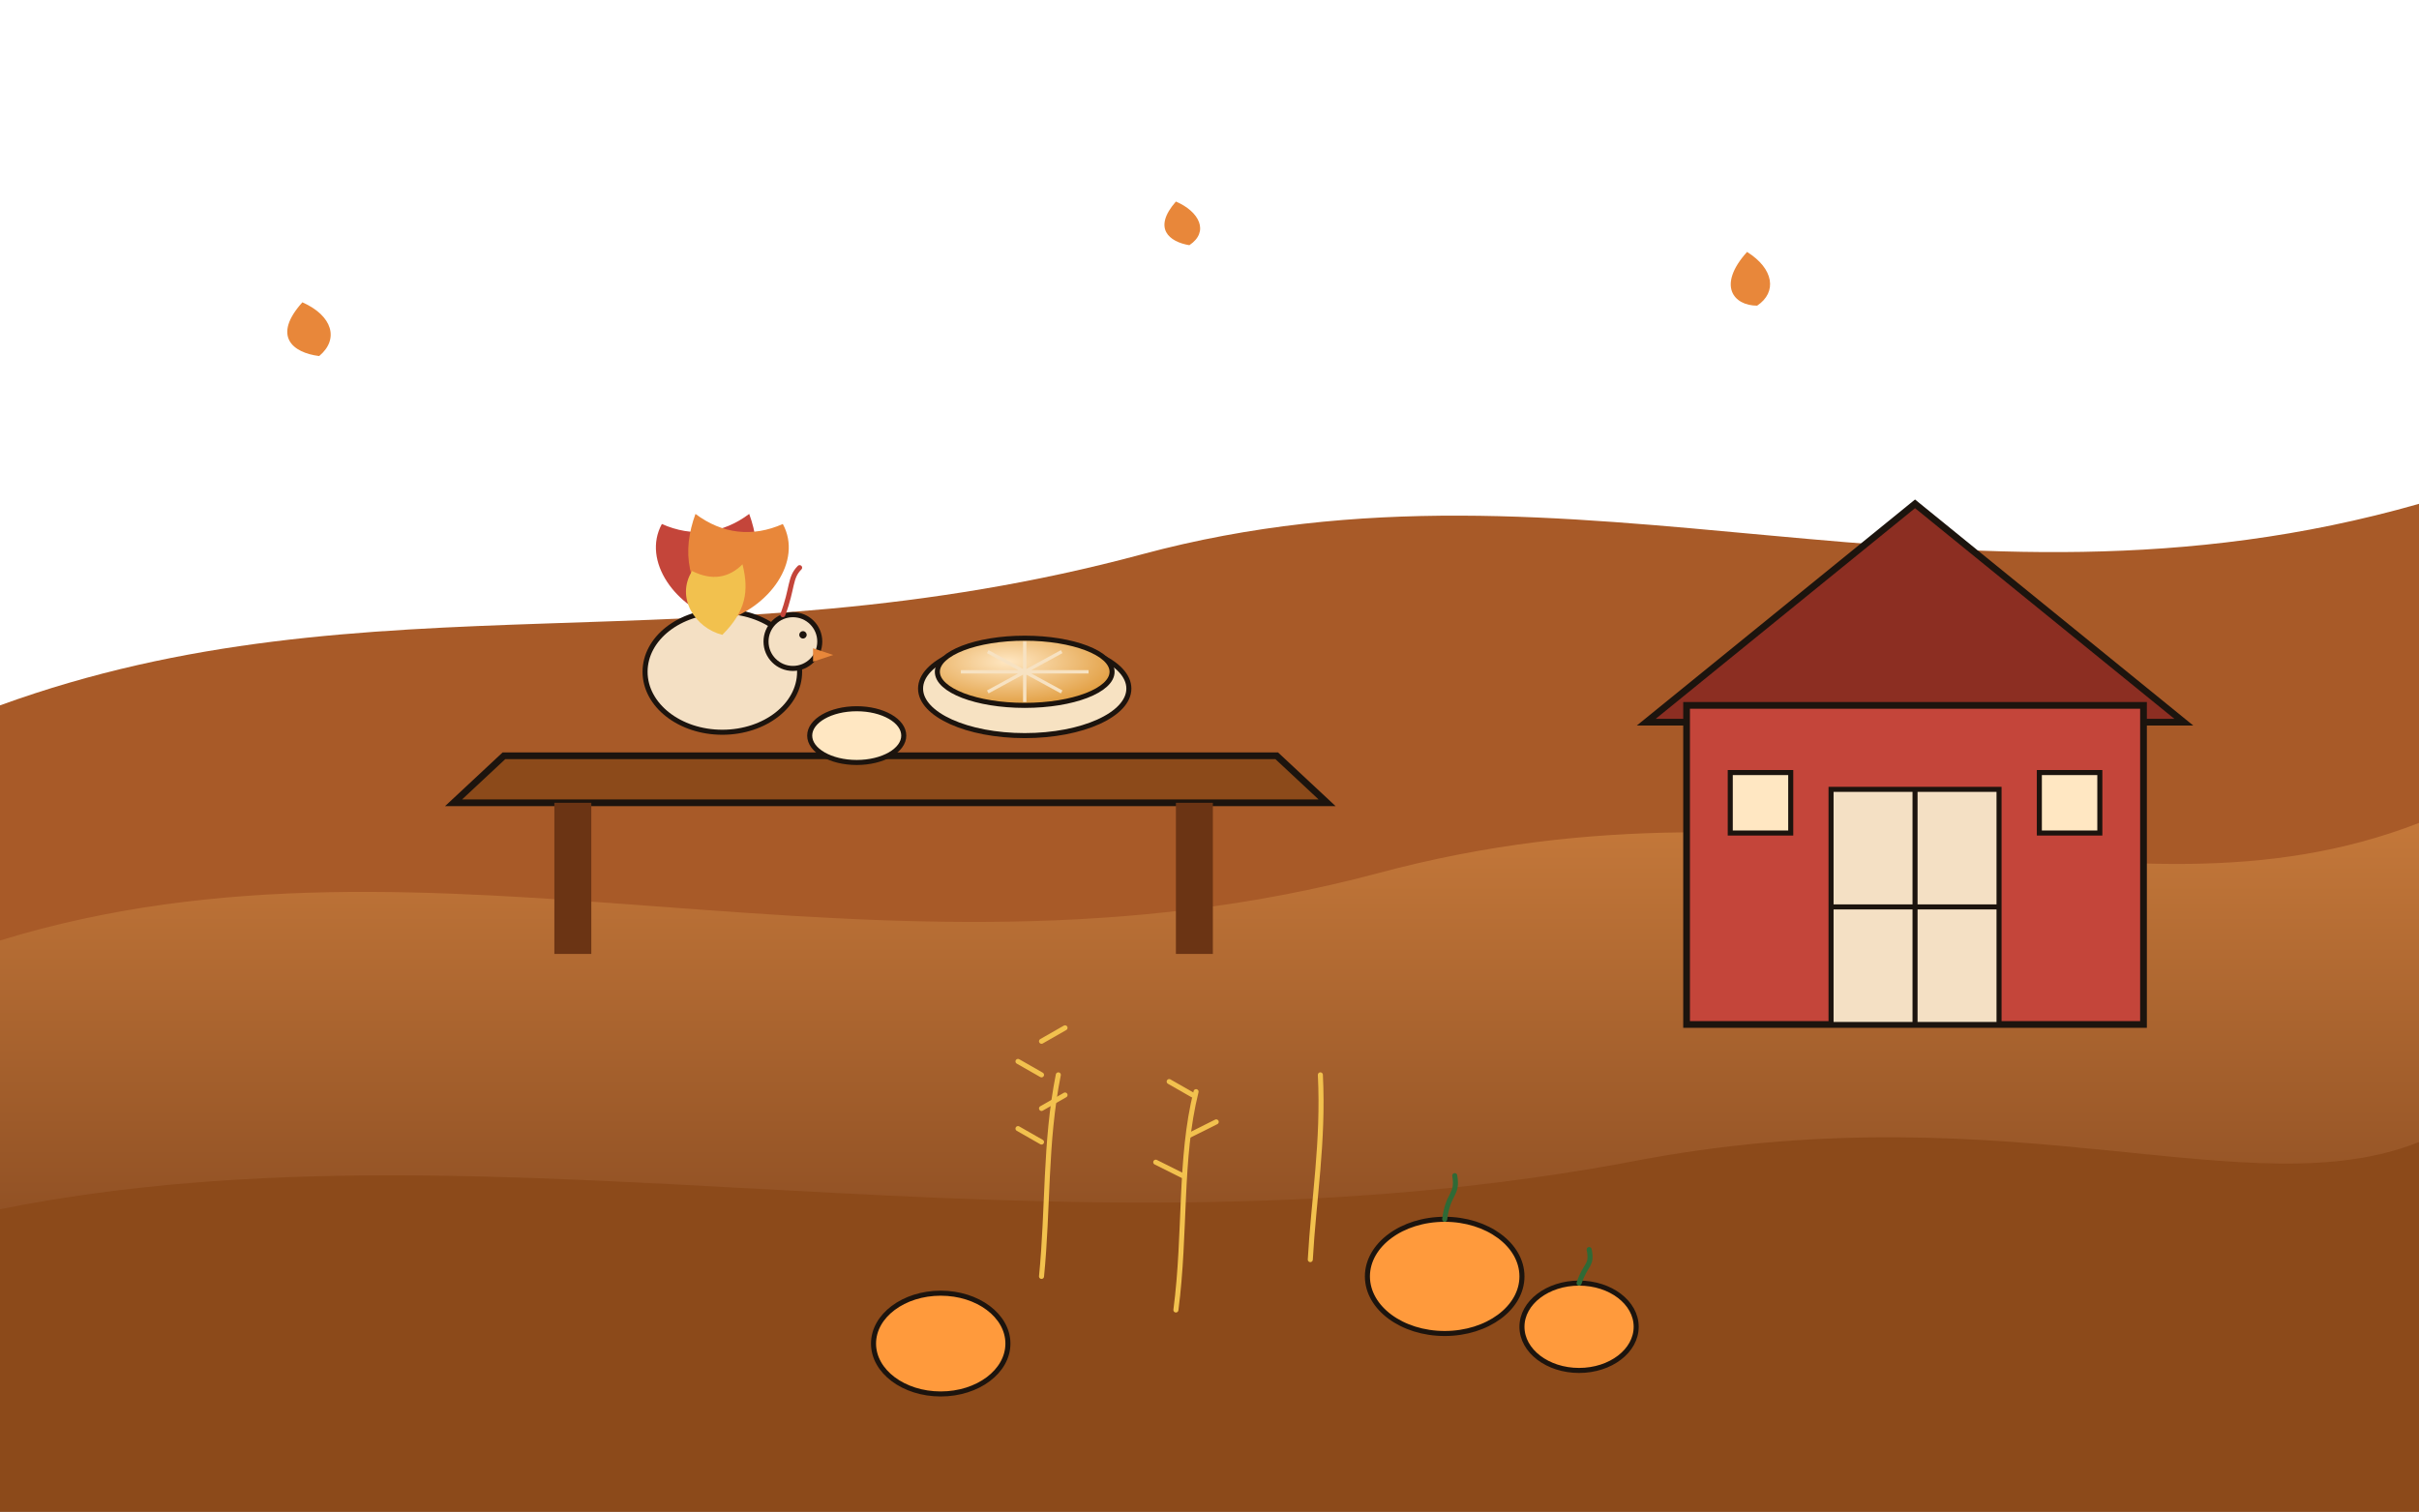
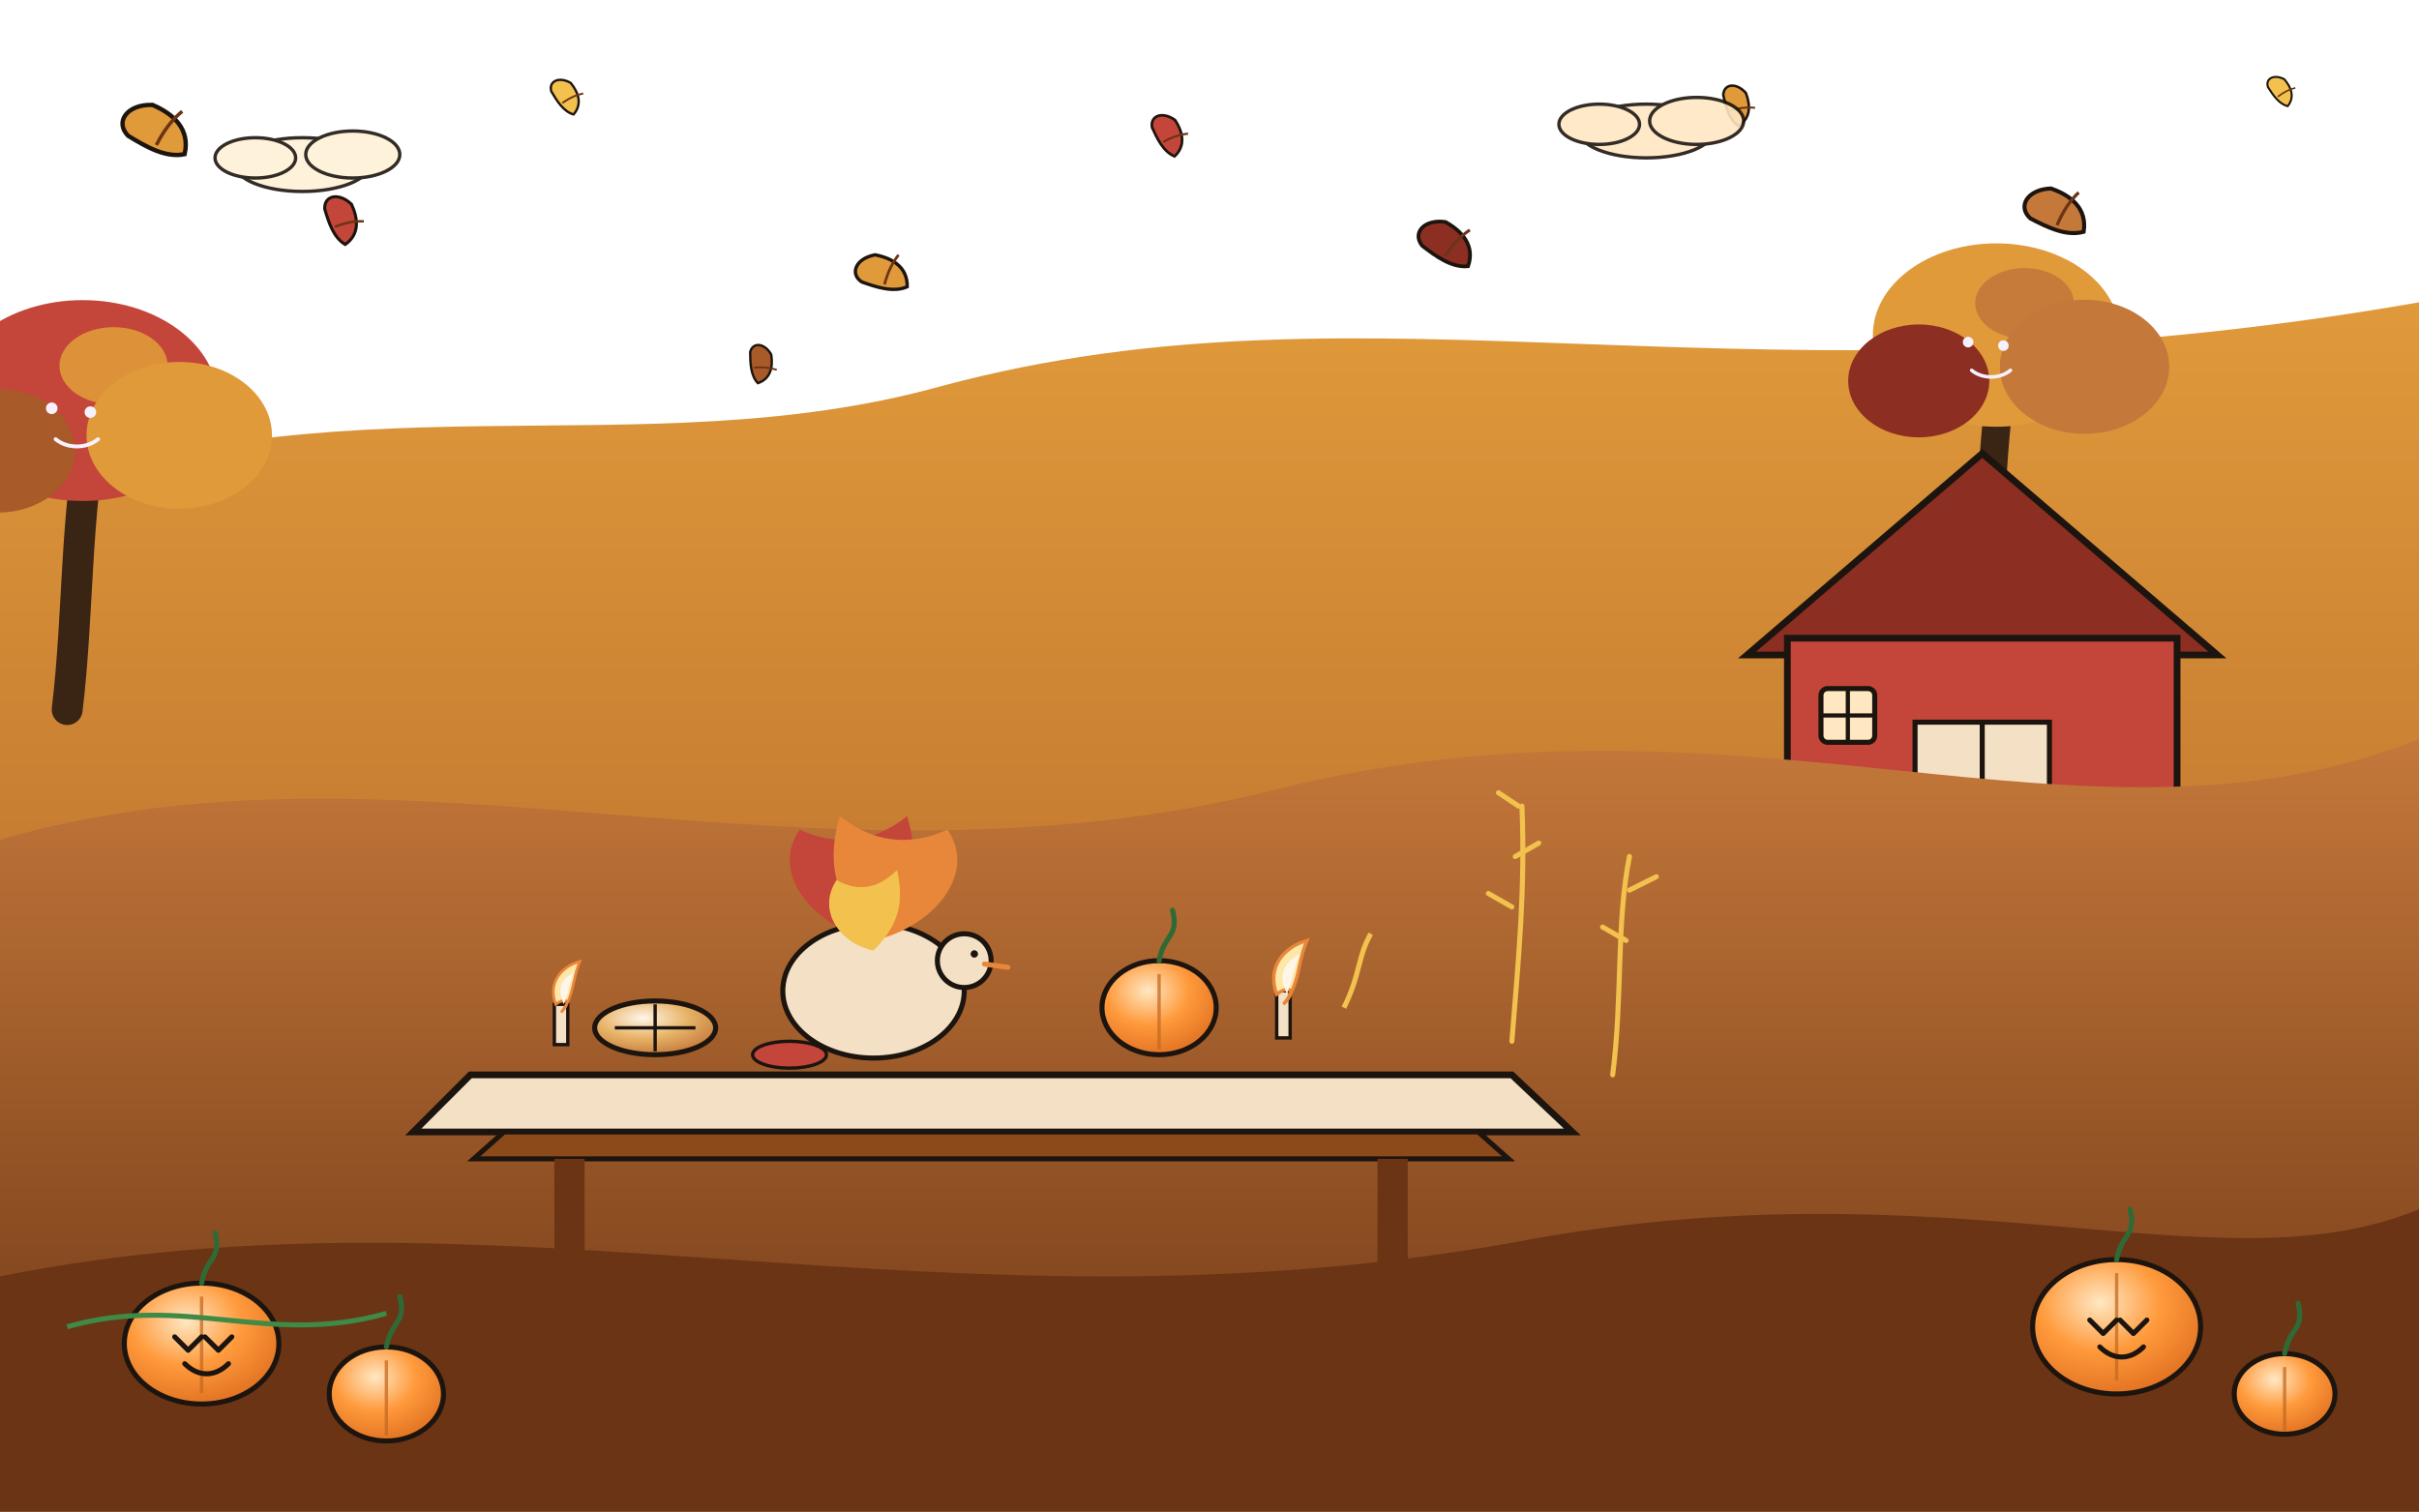
<svg xmlns="http://www.w3.org/2000/svg" viewBox="0 0 1440 900" fill="none" id="scene-site">
  <defs>
-     <linearGradient id="tg-hill" x1="0" y1="0" x2="0" y2="1">
+     <linearGradient id="back" x1="0" y1="0" x2="0" y2="1">
+       <stop offset="0" stop-color="#E09A3A" />
+       <stop offset="1" stop-color="#A85A28" />
+     </linearGradient>
+     <linearGradient id="mid" x1="0" y1="0" x2="0" y2="1">
      <stop offset="0" stop-color="#C4783A" />
      <stop offset="1" stop-color="#6B3414" />
    </linearGradient>
-     <radialGradient id="tg-pie" cx="40%" cy="35%" r="70%">
+     <radialGradient id="pumpkin" cx="40%" cy="32%" r="72%">
      <stop offset="0" stop-color="#FFE7C2" />
-       <stop offset="1" stop-color="#E09A3A" />
+       <stop offset="0.5" stop-color="#FF9A3C" />
+       <stop offset="1" stop-color="#E07020" />
+     </radialGradient>
+     <radialGradient id="pie" cx="40%" cy="32%" r="72%">
+       <stop offset="0" stop-color="#FFF6EA" />
+       <stop offset="0.5" stop-color="#E8B56A" />
+       <stop offset="1" stop-color="#C4783A" />
    </radialGradient>
  </defs>
-   <path d="M0 420C220 340 420 400 680 330C940 260 1160 380 1440 300V900H0Z" fill="#A85A28" />
-   <path d="M0 560C260 480 520 600 820 520C1080 450 1260 560 1440 490V900H0Z" fill="url(#tg-hill)" />
-   <path d="M0 720C300 660 620 760 980 690C1200 650 1340 720 1440 680V900H0Z" fill="#8C4A1A" />
+   <g id="falling-leaves">
+     <g transform="translate(90 60) rotate(-18) scale(1.3)">
+       <path fill="#E09A3A" stroke="#1C140E" stroke-width="2" d="M0 2c8 7 13 16 7 26-9-1-16-9-22-16-4-8 4-14 15-10z" />
+       <path d="M-4 20c6-6 11-9 16-11" stroke="#6B3414" stroke-width="1.6" fill="none" />
+     </g>
+     <g transform="translate(210 120) rotate(24) scale(0.9)">
+       <path fill="#C4453A" stroke="#1C140E" stroke-width="2" d="M0 2c8 7 13 16 7 26-9-1-16-9-22-16-4-8 4-14 15-10z" />
+       <path d="M-4 20c6-6 11-9 16-11" stroke="#6B3414" stroke-width="1.6" fill="none" />
+     </g>
+     <g transform="translate(340 48) rotate(10) scale(0.7)">
+       <path fill="#F2C14E" stroke="#1C140E" stroke-width="2" d="M0 2c8 7 13 16 7 26-9-1-16-9-22-16-4-8 4-14 15-10z" />
+       <path d="M-4 20c6-6 11-9 16-11" stroke="#6B3414" stroke-width="1.6" fill="none" />
+     </g>
+     <g transform="translate(520 150) rotate(-30) scale(1)">
+       <path fill="#E09A3A" stroke="#1C140E" stroke-width="2" d="M0 2c8 7 13 16 7 26-9-1-16-9-22-16-4-8 4-14 15-10z" />
+       <path d="M-4 20c6-6 11-9 16-11" stroke="#6B3414" stroke-width="1.6" fill="none" />
+     </g>
+     <g transform="translate(700 70) rotate(16) scale(0.8)">
+       <path fill="#C4453A" stroke="#1C140E" stroke-width="2" d="M0 2c8 7 13 16 7 26-9-1-16-9-22-16-4-8 4-14 15-10z" />
+       <path d="M-4 20c6-6 11-9 16-11" stroke="#6B3414" stroke-width="1.6" fill="none" />
+     </g>
+     <g transform="translate(860 130) rotate(-12) scale(1.1)">
+       <path fill="#8C2E22" stroke="#1C140E" stroke-width="2" d="M0 2c8 7 13 16 7 26-9-1-16-9-22-16-4-8 4-14 15-10z" />
+       <path d="M-4 20c6-6 11-9 16-11" stroke="#6B3414" stroke-width="1.6" fill="none" />
+     </g>
+     <g transform="translate(1040 54) rotate(28) scale(0.75)">
+       <path fill="#E09A3A" stroke="#1C140E" stroke-width="2" d="M0 2c8 7 13 16 7 26-9-1-16-9-22-16-4-8 4-14 15-10z" />
+       <path d="M-4 20c6-6 11-9 16-11" stroke="#6B3414" stroke-width="1.6" fill="none" />
+     </g>
+     <g transform="translate(1220 110) rotate(-22) scale(1.2)">
+       <path fill="#C4783A" stroke="#1C140E" stroke-width="2" d="M0 2c8 7 13 16 7 26-9-1-16-9-22-16-4-8 4-14 15-10z" />
+       <path d="M-4 20c6-6 11-9 16-11" stroke="#6B3414" stroke-width="1.6" fill="none" />
+     </g>
+     <g transform="translate(1360 46) rotate(8) scale(0.6)">
+       <path fill="#F2C14E" stroke="#1C140E" stroke-width="2" d="M0 2c8 7 13 16 7 26-9-1-16-9-22-16-4-8 4-14 15-10z" />
+       <path d="M-4 20c6-6 11-9 16-11" stroke="#6B3414" stroke-width="1.6" fill="none" />
+     </g>
+     <g transform="translate(460 210) rotate(40) scale(0.7)">
+       <path fill="#A85A28" stroke="#1C140E" stroke-width="2" d="M0 2c8 7 13 16 7 26-9-1-16-9-22-16-4-8 4-14 15-10z" />
+       <path d="M-4 20c6-6 11-9 16-11" stroke="#6B3414" stroke-width="1.6" fill="none" />
+     </g>
+   </g>
+   <g transform="translate(180 90)" fill="#FFF1D6" stroke="#1C140E" stroke-width="2" opacity="0.9">
+     <ellipse cx="0" cy="8" rx="40" ry="16" />
+     <ellipse cx="30" cy="2" rx="28" ry="14" />
+     <ellipse cx="-28" cy="4" rx="24" ry="12" />
+   </g>
+   <g transform="translate(980 70)" fill="#FFE7C2" stroke="#1C140E" stroke-width="2" opacity="0.9">
+     <ellipse cx="0" cy="8" rx="40" ry="16" />
+     <ellipse cx="30" cy="2" rx="28" ry="14" />
+     <ellipse cx="-28" cy="4" rx="24" ry="12" />
+   </g>
+   <path d="M0 300C200 220 380 280 560 230C820 160 1040 250 1440 180V900H0Z" fill="url(#back)" />
+   <g id="autumn-tree" transform="translate(40 250) scale(1.15)">
+     <path d="M0 150c6-50 4-100 14-150" stroke="#3A2414" stroke-width="16" stroke-linecap="round" />
+     <ellipse cx="8" cy="-10" rx="70" ry="52" fill="#C4453A" />
+     <ellipse cx="58" cy="8" rx="48" ry="38" fill="#E09A3A" />
+     <ellipse cx="-36" cy="16" rx="40" ry="32" fill="#A85A28" />
+     <ellipse cx="24" cy="-28" rx="28" ry="20" fill="#E09A3A" opacity="0.9" />
+     <circle cx="-8" cy="-6" r="3" fill="#F7F1FF" />
+     <circle cx="12" cy="-4" r="3" fill="#F7F1FF" />
+     <path d="M-6 10c6 5 16 5 22 0" stroke="#F7F1FF" stroke-width="2" stroke-linecap="round" />
+   </g>
+   <g id="autumn-tree" transform="translate(1180 210) scale(1.05)">
+     <path d="M0 150c6-50 4-100 14-150" stroke="#3A2414" stroke-width="16" stroke-linecap="round" />
+     <ellipse cx="8" cy="-10" rx="70" ry="52" fill="#E09A3A" />
+     <ellipse cx="58" cy="8" rx="48" ry="38" fill="#C4783A" />
+     <ellipse cx="-36" cy="16" rx="40" ry="32" fill="#8C2E22" />
+     <ellipse cx="24" cy="-28" rx="28" ry="20" fill="#C4783A" opacity="0.9" />
+     <circle cx="-8" cy="-6" r="3" fill="#F7F1FF" />
+     <circle cx="12" cy="-4" r="3" fill="#F7F1FF" />
+     <path d="M-6 10c6 5 16 5 22 0" stroke="#F7F1FF" stroke-width="2" stroke-linecap="round" />
+   </g>
  <g id="barn">
-     <path d="M980 430L1140 300L1300 430Z" fill="#8C2E22" stroke="#1C140E" stroke-width="4" />
-     <rect x="1004" y="420" width="272" height="190" fill="#C4453A" stroke="#1C140E" stroke-width="4" />
-     <rect x="1090" y="470" width="100" height="140" fill="#F4E0C4" stroke="#1C140E" stroke-width="3" />
-     <path d="M1140 470v140M1090 540h100" stroke="#1C140E" stroke-width="3" />
-     <rect x="1030" y="460" width="36" height="36" fill="#FFE7C2" stroke="#1C140E" stroke-width="3" />
-     <rect x="1214" y="460" width="36" height="36" fill="#FFE7C2" stroke="#1C140E" stroke-width="3" />
+     <path d="M1040 390L1180 270L1320 390Z" fill="#8C2E22" stroke="#1C140E" stroke-width="4" />
+     <rect x="1064" y="380" width="232" height="150" fill="#C4453A" stroke="#1C140E" stroke-width="4" />
+     <rect x="1140" y="430" width="80" height="100" fill="#F4E0C4" stroke="#1C140E" stroke-width="3" />
+     <path d="M1180 430v100M1140 480h80" stroke="#1C140E" stroke-width="3" />
+     <rect x="1084" y="410" width="32" height="32" rx="4" fill="#FFE7C2" stroke="#1C140E" stroke-width="3" />
+     <path d="M1100 410v32M1084 426h32" stroke="#1C140E" stroke-width="2.5" />
  </g>
+   <path d="M0 500C240 430 480 540 760 470C1040 400 1240 520 1440 440V900H0Z" fill="url(#mid)" />
  <g id="wheat" stroke="#F2C14E" stroke-width="3" stroke-linecap="round">
-     <path d="M620 760c4-40 2-80 10-120" />
-     <path d="M620 680l-14-8M620 660l14-8M620 640l-14-8M620 620l14-8" />
-     <path d="M700 780c6-46 2-90 12-130" />
-     <path d="M704 700l-16-8M708 676l16-8M710 652l-14-8" />
-     <path d="M780 750c2-36 8-70 6-110" />
+     <path d="M900 620c4-50 8-90 6-140" />
+     <path d="M900 540l-14-8M902 510l14-8M904 480l-12-8M960 640c6-46 2-90 10-130" />
+     <path d="M968 560l-14-8M970 530l16-8" />
  </g>
-   <g id="harvest-table" transform="translate(180,-190)">
-     <path d="M120 640h460l30 28H90z" fill="#8C4A1A" stroke="#1C140E" stroke-width="4" />
-     <rect x="150" y="668" width="22" height="90" fill="#6B3414" />
-     <rect x="520" y="668" width="22" height="90" fill="#6B3414" />
+   <g id="harvest-table">
+     <path d="M280 640h620l36 34H246z" fill="#F4E0C4" stroke="#1C140E" stroke-width="4" />
+     <path d="M300 674h580l18 16H282z" fill="#8C4A1A" stroke="#1C140E" stroke-width="3" />
+     <rect x="330" y="690" width="18" height="70" fill="#6B3414" />
+     <rect x="820" y="690" width="18" height="70" fill="#6B3414" />
    <g id="turkey">
-       <ellipse cx="250" cy="590" rx="46" ry="36" fill="#F4E0C4" stroke="#1C140E" stroke-width="3" />
-       <path d="M250 560c-28-8-48-36-36-58 18 8 36 6 52-6 8 22 6 44-16 64z" fill="#C4453A" />
-       <path d="M250 560c28-8 48-36 36-58-18 8-36 6-52-6-8 22-6 44 16 64z" fill="#E8873A" />
-       <path d="M250 568c-16-4-28-22-18-38 12 6 22 4 30-4 4 16 2 28-12 42z" fill="#F2C14E" />
-       <circle cx="292" cy="572" r="16" fill="#F4E0C4" stroke="#1C140E" stroke-width="3" />
-       <circle cx="298" cy="568" r="2.2" fill="#1C140E" />
-       <path d="M304 576l12 4-12 4z" fill="#E8873A" />
-       <path d="M286 556c6-16 4-22 10-28" stroke="#C4453A" stroke-width="3" stroke-linecap="round" />
+       <ellipse cx="520" cy="590" rx="54" ry="40" fill="#F4E0C4" stroke="#1C140E" stroke-width="3" />
+       <path d="M520 560c-36-8-62-40-44-66 22 10 44 8 64-8 8 26 4 50-20 74z" fill="#C4453A" />
+       <path d="M520 560c36-8 62-40 44-66-22 10-44 8-64-8-8 26-4 50 20 74z" fill="#E8873A" />
+       <path d="M520 566c-20-4-34-24-22-42 14 8 26 4 36-6 4 18 2 32-14 48z" fill="#F2C14E" />
+       <circle cx="574" cy="572" r="16" fill="#F4E0C4" stroke="#1C140E" stroke-width="3" />
+       <circle cx="580" cy="568" r="2.2" fill="#1C140E" />
+       <path d="M586 574l14 2" stroke="#E8873A" stroke-width="3" stroke-linecap="round" />
    </g>
-     <g id="pie">
-       <ellipse cx="430" cy="600" rx="62" ry="28" fill="#F7E2C2" stroke="#1C140E" stroke-width="3" />
-       <ellipse cx="430" cy="590" rx="52" ry="20" fill="url(#tg-pie)" stroke="#1C140E" stroke-width="3" />
-       <path d="M392 590h76M430 572v36M408 578l44 24M452 578l-44 24" stroke="#F7E2C2" stroke-width="2" />
+     <ellipse cx="390" cy="612" rx="36" ry="16" fill="url(#pie)" stroke="#1C140E" stroke-width="3" />
+     <path d="M366 612h48M390 598v28" stroke="#1C140E" stroke-width="2" />
+     <g id="pumpkin">
+       <ellipse cx="690" cy="600" rx="34" ry="28" fill="url(#pumpkin)" stroke="#1C140E" stroke-width="3" />
+       <path d="M690 572c3-16 12-14 8-30" stroke="#2F6A36" stroke-width="3" stroke-linecap="round" />
+       <path d="M690 580v44.8" stroke="#C46A22" stroke-width="2" opacity="0.75" />
    </g>
-     <ellipse cx="330" cy="628" rx="28" ry="16" fill="#FFE7C2" stroke="#1C140E" stroke-width="3" />
+     <rect x="760" y="590" width="8" height="28" fill="#F4E0C4" stroke="#1C140E" stroke-width="2" />
+     <g transform="translate(764 572) scale(1)">
+       <path d="M0 26c10-12 8-24 14-38-14 4-24 16-18 32 8-6 12-2 4 6z" fill="#FFE7A8" stroke="#E8873A" stroke-width="2" />
+       <path d="M2 20c4-10 4-16 8-24-8 4-12 10-10 18z" fill="#FFF6EA" />
+     </g>
+     <rect x="330" y="598" width="8" height="24" fill="#F4E0C4" stroke="#1C140E" stroke-width="2" />
+     <g transform="translate(334 582) scale(0.8)">
+       <path d="M0 26c10-12 8-24 14-38-14 4-24 16-18 32 8-6 12-2 4 6z" fill="#FFE7A8" stroke="#E8873A" stroke-width="2" />
+       <path d="M2 20c4-10 4-16 8-24-8 4-12 10-10 18z" fill="#FFF6EA" />
+     </g>
+     <ellipse cx="470" cy="628" rx="22" ry="8" fill="#C4453A" stroke="#1C140E" stroke-width="2" />
+     <path d="M800 600c10-20 8-30 16-44" stroke="#F2C14E" stroke-width="3" />
  </g>
-   <g id="pumpkin-patch" fill="#FF9A3C" stroke="#1C140E" stroke-width="3">
-     <ellipse cx="860" cy="760" rx="46" ry="34" />
-     <ellipse cx="940" cy="790" rx="34" ry="26" />
-     <ellipse cx="560" cy="800" rx="40" ry="30" />
+   <path d="M0 760C300 700 560 800 900 740C1160 690 1320 770 1440 720V900H0Z" fill="#6B3414" />
+   <g id="pumpkin">
+     <ellipse cx="120" cy="800" rx="46" ry="36" fill="url(#pumpkin)" stroke="#1C140E" stroke-width="3" />
+     <path d="M120 764c3-16 12-14 8-30" stroke="#2F6A36" stroke-width="3" stroke-linecap="round" />
+     <path d="M120 772v57.6" stroke="#C46A22" stroke-width="2" opacity="0.75" />
+     <path d="M104 796l8 8 8-8M122 796l8 8 8-8M110 812c8 8 18 8 26 0" stroke="#1C140E" stroke-width="3" stroke-linecap="round" stroke-linejoin="round" />
  </g>
-   <g stroke="#2F6A36" stroke-width="3" stroke-linecap="round">
-     <path d="M860 726c2-16 8-14 6-26" />
-     <path d="M940 764c4-12 8-10 6-20" />
+   <g id="pumpkin">
+     <ellipse cx="230" cy="830" rx="34" ry="28" fill="url(#pumpkin)" stroke="#1C140E" stroke-width="3" />
+     <path d="M230 802c3-16 12-14 8-30" stroke="#2F6A36" stroke-width="3" stroke-linecap="round" />
+     <path d="M230 810v44.8" stroke="#C46A22" stroke-width="2" opacity="0.75" />
  </g>
-   <g fill="#E8873A">
-     <path d="M180 180c18 8 22 22 10 32-16-2-28-12-10-32z" />
-     <path d="M1040 150c16 10 18 24 6 32-14 0-24-12-6-32z" />
-     <path d="M700 120c14 6 20 18 8 26-12-2-22-10-8-26z" />
+   <g id="pumpkin">
+     <ellipse cx="1260" cy="790" rx="50" ry="40" fill="url(#pumpkin)" stroke="#1C140E" stroke-width="3" />
+     <path d="M1260 750c3-16 12-14 8-30" stroke="#2F6A36" stroke-width="3" stroke-linecap="round" />
+     <path d="M1260 758v64" stroke="#C46A22" stroke-width="2" opacity="0.75" />
+     <path d="M1244 786l8 8 8-8M1262 786l8 8 8-8M1250 802c8 8 18 8 26 0" stroke="#1C140E" stroke-width="3" stroke-linecap="round" stroke-linejoin="round" />
  </g>
+   <g id="pumpkin">
+     <ellipse cx="1360" cy="830" rx="30" ry="24" fill="url(#pumpkin)" stroke="#1C140E" stroke-width="3" />
+     <path d="M1360 806c3-16 12-14 8-30" stroke="#2F6A36" stroke-width="3" stroke-linecap="round" />
+     <path d="M1360 814v38.4" stroke="#C46A22" stroke-width="2" opacity="0.75" />
+   </g>
+   <path d="M40 790c70-20 120 12 190-8" stroke="#3E8A46" stroke-width="3" />
</svg>
